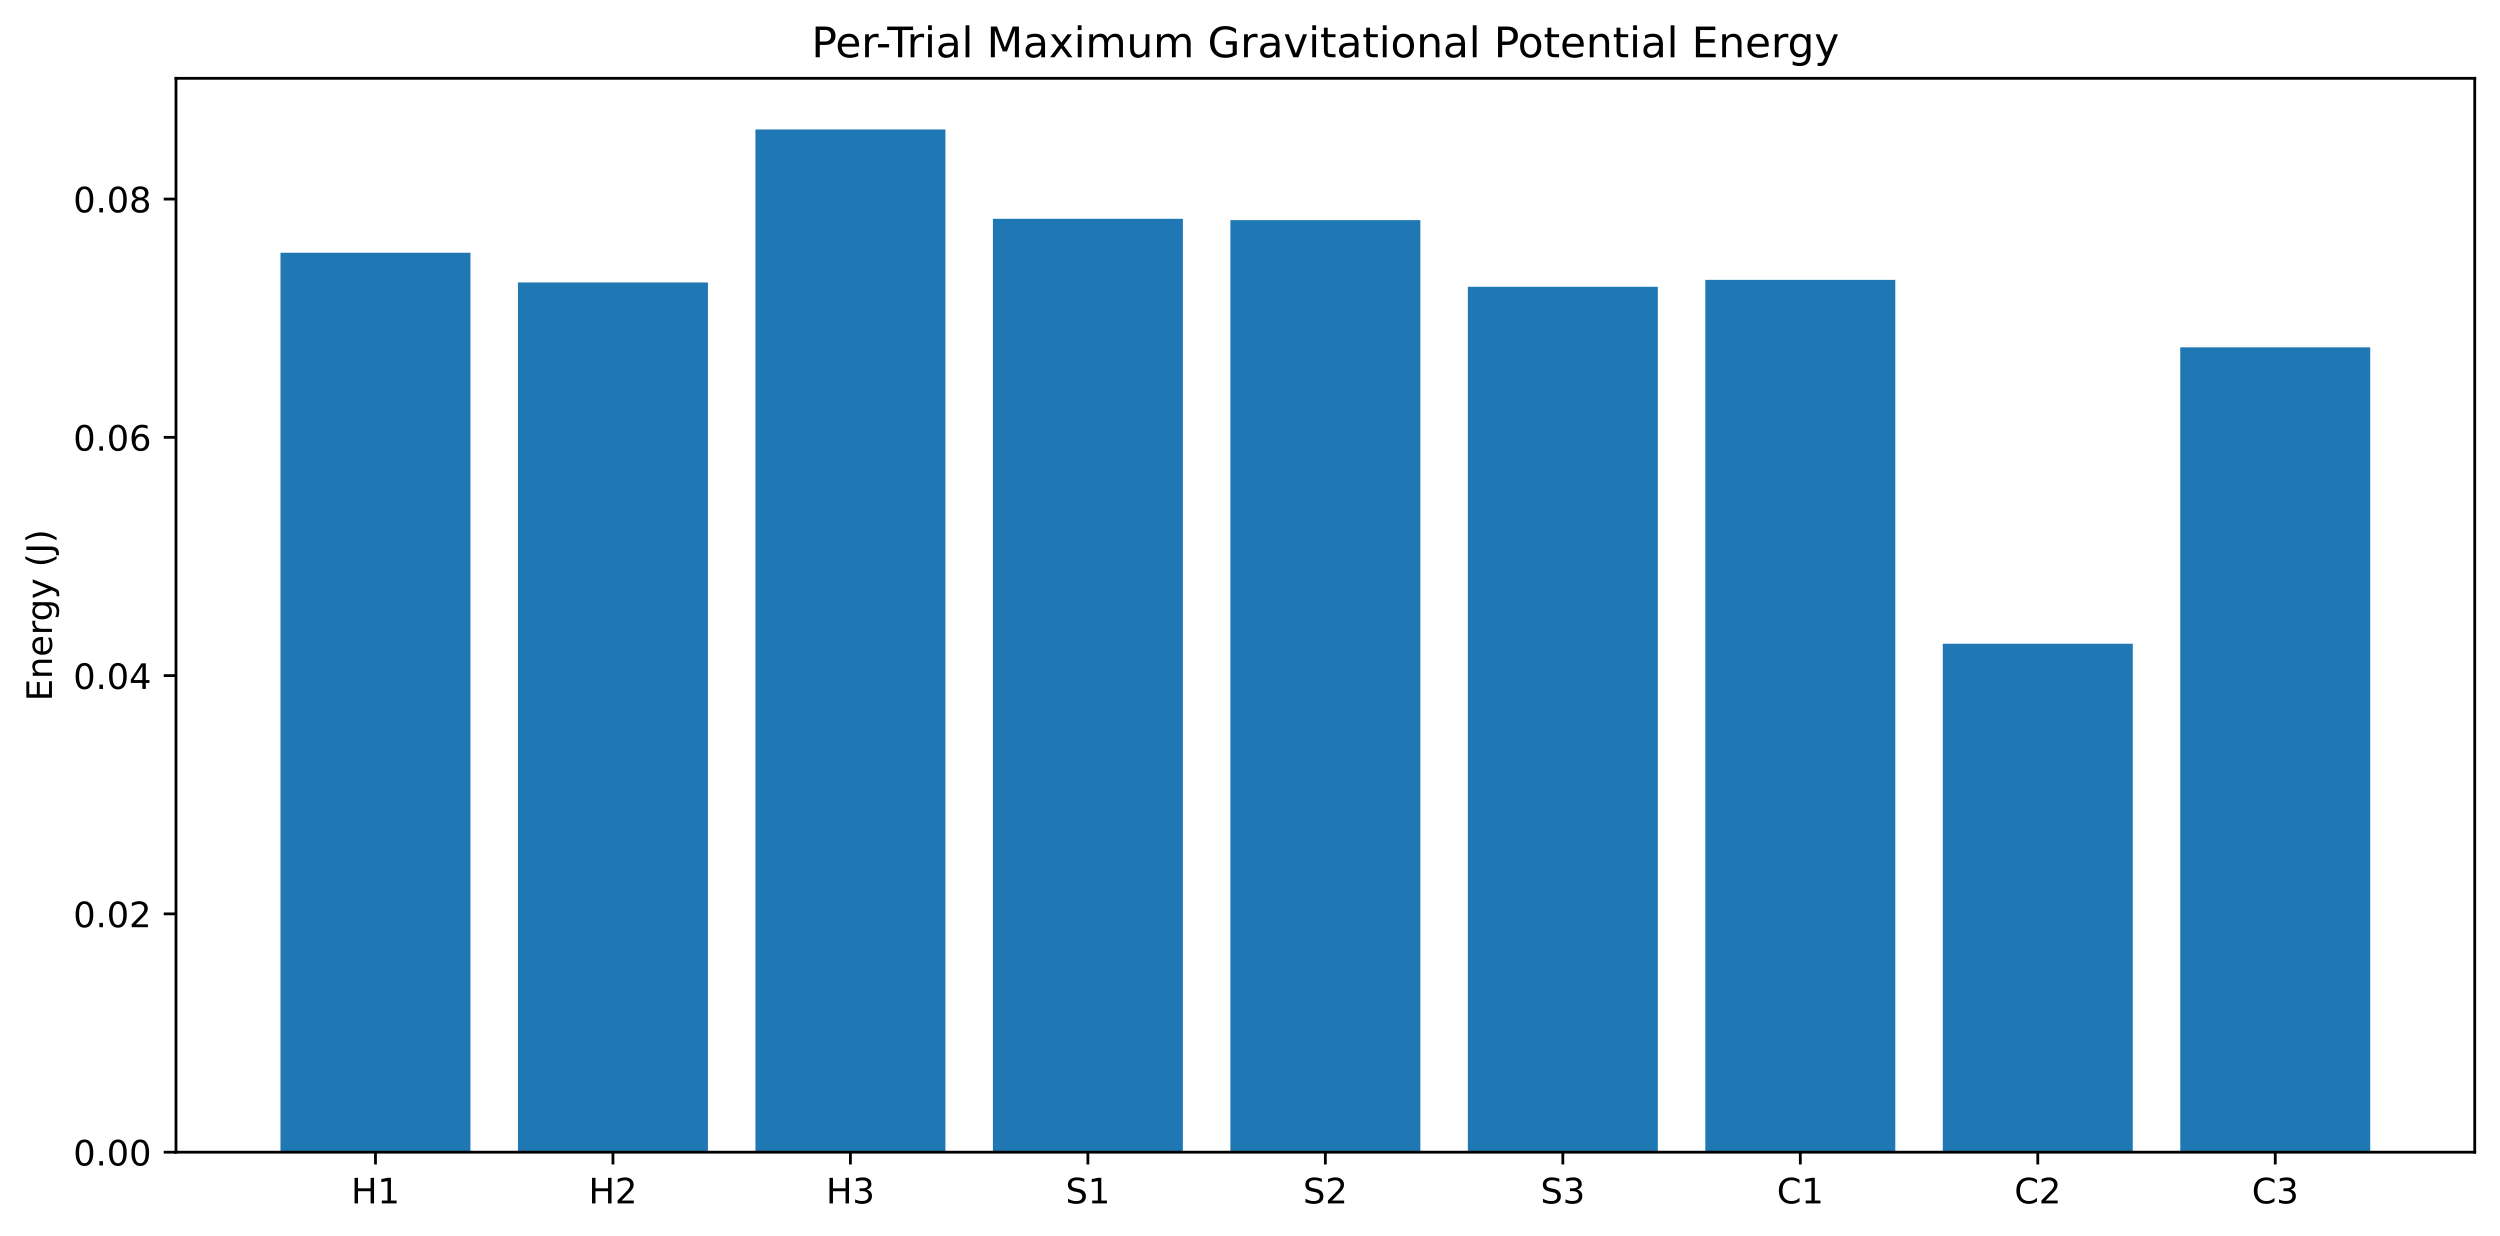
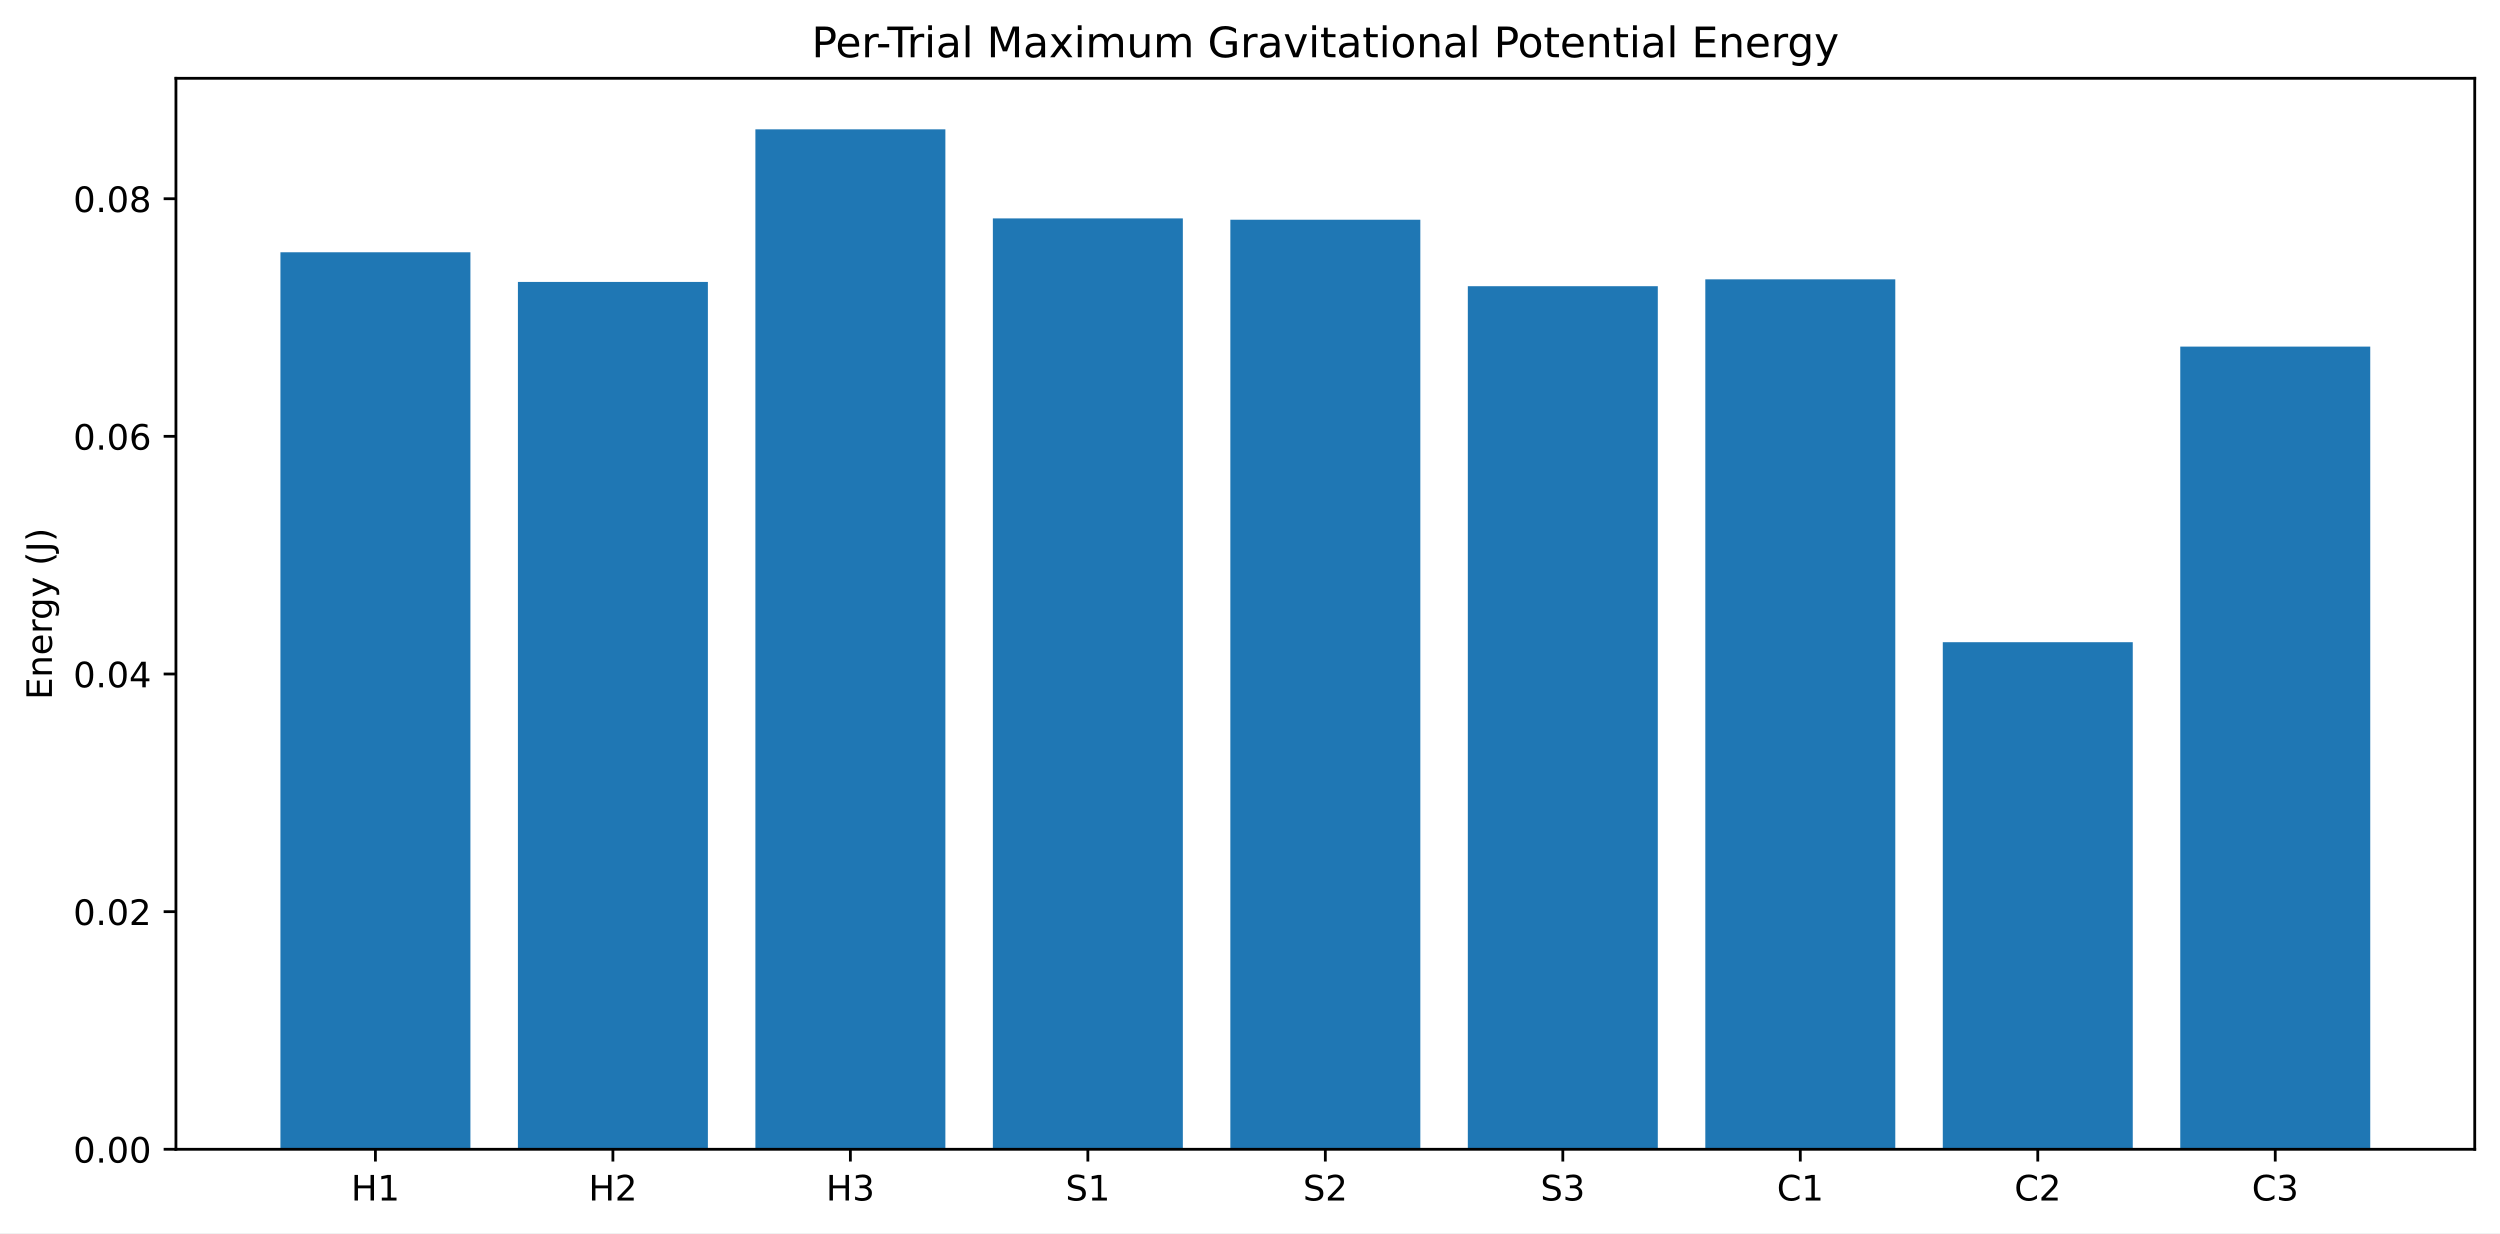
- <svg xmlns="http://www.w3.org/2000/svg" xmlns:xlink="http://www.w3.org/1999/xlink" width="712.299pt" height="352.156pt" viewBox="0 0 712.299 352.156" version="1.1">
+ <svg xmlns="http://www.w3.org/2000/svg" xmlns:xlink="http://www.w3.org/1999/xlink" width="712.524pt" height="351.436pt" viewBox="0 0 712.524 351.436" version="1.1">
  <defs>
    <style type="text/css">*{stroke-linejoin: round; stroke-linecap: butt}</style>
  </defs>
  <g id="figure_1">
    <g id="patch_1">
-       <path d="M 0 352.156  L 712.299 352.156  L 712.299 0  L 0 0  z " style="fill: #ffffff" />
+       <path d="M 0 351.436  L 712.524 351.436  L 712.524 0  L 0 0  z " style="fill: #ffffff" />
    </g>
    <g id="axes_1">
      <g id="patch_2">
-         <path d="M 50.144 328.278  L 705.099 328.278  L 705.099 22.318  L 50.144 22.318  z " style="fill: #ffffff" />
+         <path d="M 50.144 327.558  L 705.324 327.558  L 705.324 22.318  L 50.144 22.318  z " style="fill: #ffffff" />
      </g>
      <g id="patch_3">
-         <path d="M 79.914 328.278  L 134.043 328.278  L 134.043 72.01  L 79.914 72.01  z " clip-path="url(#pd526f3d42e)" style="fill: #1f77b4" />
+         <path d="M 79.925 327.558  L 134.072 327.558  L 134.072 71.893  L 79.925 71.893  z " clip-path="url(#p0b5e4fb98b)" style="fill: #1f77b4" />
      </g>
      <g id="patch_4">
-         <path d="M 147.575 328.278  L 201.704 328.278  L 201.704 80.481  L 147.575 80.481  z " clip-path="url(#pd526f3d42e)" style="fill: #1f77b4" />
+         <path d="M 147.609 327.558  L 201.756 327.558  L 201.756 80.345  L 147.609 80.345  z " clip-path="url(#p0b5e4fb98b)" style="fill: #1f77b4" />
      </g>
      <g id="patch_5">
-         <path d="M 215.236 328.278  L 269.364 328.278  L 269.364 36.888  L 215.236 36.888  z " clip-path="url(#pd526f3d42e)" style="fill: #1f77b4" />
+         <path d="M 215.292 327.558  L 269.44 327.558  L 269.44 36.853  L 215.292 36.853  z " clip-path="url(#p0b5e4fb98b)" style="fill: #1f77b4" />
      </g>
      <g id="patch_6">
-         <path d="M 282.896 328.278  L 337.025 328.278  L 337.025 62.349  L 282.896 62.349  z " clip-path="url(#pd526f3d42e)" style="fill: #1f77b4" />
+         <path d="M 282.976 327.558  L 337.123 327.558  L 337.123 62.255  L 282.976 62.255  z " clip-path="url(#p0b5e4fb98b)" style="fill: #1f77b4" />
      </g>
      <g id="patch_7">
-         <path d="M 350.557 328.278  L 404.686 328.278  L 404.686 62.729  L 350.557 62.729  z " clip-path="url(#pd526f3d42e)" style="fill: #1f77b4" />
+         <path d="M 350.66 327.558  L 404.807 327.558  L 404.807 62.634  L 350.66 62.634  z " clip-path="url(#p0b5e4fb98b)" style="fill: #1f77b4" />
      </g>
      <g id="patch_8">
-         <path d="M 418.218 328.278  L 472.346 328.278  L 472.346 81.71  L 418.218 81.71  z " clip-path="url(#pd526f3d42e)" style="fill: #1f77b4" />
+         <path d="M 418.344 327.558  L 472.491 327.558  L 472.491 81.571  L 418.344 81.571  z " clip-path="url(#p0b5e4fb98b)" style="fill: #1f77b4" />
      </g>
      <g id="patch_9">
-         <path d="M 485.878 328.278  L 540.007 328.278  L 540.007 79.739  L 485.878 79.739  z " clip-path="url(#pd526f3d42e)" style="fill: #1f77b4" />
+         <path d="M 486.028 327.558  L 540.175 327.558  L 540.175 79.604  L 486.028 79.604  z " clip-path="url(#p0b5e4fb98b)" style="fill: #1f77b4" />
      </g>
      <g id="patch_10">
-         <path d="M 553.539 328.278  L 607.667 328.278  L 607.667 183.404  L 553.539 183.404  z " clip-path="url(#pd526f3d42e)" style="fill: #1f77b4" />
+         <path d="M 553.712 327.558  L 607.859 327.558  L 607.859 183.025  L 553.712 183.025  z " clip-path="url(#p0b5e4fb98b)" style="fill: #1f77b4" />
      </g>
      <g id="patch_11">
-         <path d="M 621.2 328.278  L 675.328 328.278  L 675.328 98.97  L 621.2 98.97  z " clip-path="url(#pd526f3d42e)" style="fill: #1f77b4" />
+         <path d="M 621.396 327.558  L 675.543 327.558  L 675.543 98.79  L 621.396 98.79  z " clip-path="url(#p0b5e4fb98b)" style="fill: #1f77b4" />
      </g>
      <g id="matplotlib.axis_1">
        <g id="xtick_1">
          <g id="line2d_1">
            <defs>
-               <path id="m570545dcf3" d="M 0 0  L 0 3.5  " style="stroke: #000000; stroke-width: 0.8" />
+               <path id="ma02c7d9ac5" d="M 0 0  L 0 3.5  " style="stroke: #000000; stroke-width: 0.8" />
            </defs>
            <g>
-               <use xlink:href="#m570545dcf3" x="106.979" y="328.278" style="stroke: #000000; stroke-width: 0.8" />
+               <use xlink:href="#ma02c7d9ac5" x="106.998" y="327.558" style="stroke: #000000; stroke-width: 0.8" />
            </g>
          </g>
          <g id="text_1">
-             <g transform="translate(100.0373 342.8766) scale(0.1 -0.1)">
+             <g transform="translate(100.0568 342.1566) scale(0.1 -0.1)">
              <defs>
                <path id="DejaVuSans-48" d="M 628 4666  L 1259 4666  L 1259 2753  L 3553 2753  L 3553 4666  L 4184 4666  L 4184 0  L 3553 0  L 3553 2222  L 1259 2222  L 1259 0  L 628 0  L 628 4666  z " transform="scale(0.015625)" />
                <path id="DejaVuSans-31" d="M 794 531  L 1825 531  L 1825 4091  L 703 3866  L 703 4441  L 1819 4666  L 2450 4666  L 2450 531  L 3481 531  L 3481 0  L 794 0  L 794 531  z " transform="scale(0.015625)" />
              </defs>
              <use xlink:href="#DejaVuSans-48" />
              <use xlink:href="#DejaVuSans-31" transform="translate(75.19531 0)" />
            </g>
          </g>
        </g>
        <g id="xtick_2">
          <g id="line2d_2">
            <g>
-               <use xlink:href="#m570545dcf3" x="174.639" y="328.278" style="stroke: #000000; stroke-width: 0.8" />
+               <use xlink:href="#ma02c7d9ac5" x="174.682" y="327.558" style="stroke: #000000; stroke-width: 0.8" />
            </g>
          </g>
          <g id="text_2">
-             <g transform="translate(167.6979 342.8766) scale(0.1 -0.1)">
+             <g transform="translate(167.7407 342.1566) scale(0.1 -0.1)">
              <defs>
                <path id="DejaVuSans-32" d="M 1228 531  L 3431 531  L 3431 0  L 469 0  L 469 531  Q 828 903 1448 1529  Q 2069 2156 2228 2338  Q 2531 2678 2651 2914  Q 2772 3150 2772 3378  Q 2772 3750 2511 3984  Q 2250 4219 1831 4219  Q 1534 4219 1204 4116  Q 875 4013 500 3803  L 500 4441  Q 881 4594 1212 4672  Q 1544 4750 1819 4750  Q 2544 4750 2975 4387  Q 3406 4025 3406 3419  Q 3406 3131 3298 2873  Q 3191 2616 2906 2266  Q 2828 2175 2409 1742  Q 1991 1309 1228 531  z " transform="scale(0.015625)" />
              </defs>
              <use xlink:href="#DejaVuSans-48" />
              <use xlink:href="#DejaVuSans-32" transform="translate(75.19531 0)" />
            </g>
          </g>
        </g>
        <g id="xtick_3">
          <g id="line2d_3">
            <g>
-               <use xlink:href="#m570545dcf3" x="242.3" y="328.278" style="stroke: #000000; stroke-width: 0.8" />
+               <use xlink:href="#ma02c7d9ac5" x="242.366" y="327.558" style="stroke: #000000; stroke-width: 0.8" />
            </g>
          </g>
          <g id="text_3">
-             <g transform="translate(235.3586 342.8766) scale(0.1 -0.1)">
+             <g transform="translate(235.4246 342.1566) scale(0.1 -0.1)">
              <defs>
                <path id="DejaVuSans-33" d="M 2597 2516  Q 3050 2419 3304 2112  Q 3559 1806 3559 1356  Q 3559 666 3084 287  Q 2609 -91 1734 -91  Q 1441 -91 1130 -33  Q 819 25 488 141  L 488 750  Q 750 597 1062 519  Q 1375 441 1716 441  Q 2309 441 2620 675  Q 2931 909 2931 1356  Q 2931 1769 2642 2001  Q 2353 2234 1838 2234  L 1294 2234  L 1294 2753  L 1863 2753  Q 2328 2753 2575 2939  Q 2822 3125 2822 3475  Q 2822 3834 2567 4026  Q 2313 4219 1838 4219  Q 1578 4219 1281 4162  Q 984 4106 628 3988  L 628 4550  Q 988 4650 1302 4700  Q 1616 4750 1894 4750  Q 2613 4750 3031 4423  Q 3450 4097 3450 3541  Q 3450 3153 3228 2886  Q 3006 2619 2597 2516  z " transform="scale(0.015625)" />
              </defs>
              <use xlink:href="#DejaVuSans-48" />
              <use xlink:href="#DejaVuSans-33" transform="translate(75.19531 0)" />
            </g>
          </g>
        </g>
        <g id="xtick_4">
          <g id="line2d_4">
            <g>
-               <use xlink:href="#m570545dcf3" x="309.961" y="328.278" style="stroke: #000000; stroke-width: 0.8" />
+               <use xlink:href="#ma02c7d9ac5" x="310.05" y="327.558" style="stroke: #000000; stroke-width: 0.8" />
            </g>
          </g>
          <g id="text_4">
-             <g transform="translate(303.6051 342.8766) scale(0.1 -0.1)">
+             <g transform="translate(303.6944 342.1566) scale(0.1 -0.1)">
              <defs>
                <path id="DejaVuSans-53" d="M 3425 4513  L 3425 3897  Q 3066 4069 2747 4153  Q 2428 4238 2131 4238  Q 1616 4238 1336 4038  Q 1056 3838 1056 3469  Q 1056 3159 1242 3001  Q 1428 2844 1947 2747  L 2328 2669  Q 3034 2534 3370 2195  Q 3706 1856 3706 1288  Q 3706 609 3251 259  Q 2797 -91 1919 -91  Q 1588 -91 1214 -16  Q 841 59 441 206  L 441 856  Q 825 641 1194 531  Q 1563 422 1919 422  Q 2459 422 2753 634  Q 3047 847 3047 1241  Q 3047 1584 2836 1778  Q 2625 1972 2144 2069  L 1759 2144  Q 1053 2284 737 2584  Q 422 2884 422 3419  Q 422 4038 858 4394  Q 1294 4750 2059 4750  Q 2388 4750 2728 4690  Q 3069 4631 3425 4513  z " transform="scale(0.015625)" />
              </defs>
              <use xlink:href="#DejaVuSans-53" />
              <use xlink:href="#DejaVuSans-31" transform="translate(63.47656 0)" />
            </g>
          </g>
        </g>
        <g id="xtick_5">
          <g id="line2d_5">
            <g>
-               <use xlink:href="#m570545dcf3" x="377.621" y="328.278" style="stroke: #000000; stroke-width: 0.8" />
+               <use xlink:href="#ma02c7d9ac5" x="377.734" y="327.558" style="stroke: #000000; stroke-width: 0.8" />
            </g>
          </g>
          <g id="text_5">
-             <g transform="translate(371.2658 342.8766) scale(0.1 -0.1)">
+             <g transform="translate(371.3783 342.1566) scale(0.1 -0.1)">
              <use xlink:href="#DejaVuSans-53" />
              <use xlink:href="#DejaVuSans-32" transform="translate(63.47656 0)" />
            </g>
          </g>
        </g>
        <g id="xtick_6">
          <g id="line2d_6">
            <g>
-               <use xlink:href="#m570545dcf3" x="445.282" y="328.278" style="stroke: #000000; stroke-width: 0.8" />
+               <use xlink:href="#ma02c7d9ac5" x="445.418" y="327.558" style="stroke: #000000; stroke-width: 0.8" />
            </g>
          </g>
          <g id="text_6">
-             <g transform="translate(438.9264 342.8766) scale(0.1 -0.1)">
+             <g transform="translate(439.0622 342.1566) scale(0.1 -0.1)">
              <use xlink:href="#DejaVuSans-53" />
              <use xlink:href="#DejaVuSans-33" transform="translate(63.47656 0)" />
            </g>
          </g>
        </g>
        <g id="xtick_7">
          <g id="line2d_7">
            <g>
-               <use xlink:href="#m570545dcf3" x="512.943" y="328.278" style="stroke: #000000; stroke-width: 0.8" />
+               <use xlink:href="#ma02c7d9ac5" x="513.102" y="327.558" style="stroke: #000000; stroke-width: 0.8" />
            </g>
          </g>
          <g id="text_7">
-             <g transform="translate(506.2699 342.8766) scale(0.1 -0.1)">
+             <g transform="translate(506.4289 342.1566) scale(0.1 -0.1)">
              <defs>
                <path id="DejaVuSans-43" d="M 4122 4306  L 4122 3641  Q 3803 3938 3442 4084  Q 3081 4231 2675 4231  Q 1875 4231 1450 3742  Q 1025 3253 1025 2328  Q 1025 1406 1450 917  Q 1875 428 2675 428  Q 3081 428 3442 575  Q 3803 722 4122 1019  L 4122 359  Q 3791 134 3420 21  Q 3050 -91 2638 -91  Q 1578 -91 968 557  Q 359 1206 359 2328  Q 359 3453 968 4101  Q 1578 4750 2638 4750  Q 3056 4750 3426 4639  Q 3797 4528 4122 4306  z " transform="scale(0.015625)" />
              </defs>
              <use xlink:href="#DejaVuSans-43" />
              <use xlink:href="#DejaVuSans-31" transform="translate(69.82422 0)" />
            </g>
          </g>
        </g>
        <g id="xtick_8">
          <g id="line2d_8">
            <g>
-               <use xlink:href="#m570545dcf3" x="580.603" y="328.278" style="stroke: #000000; stroke-width: 0.8" />
+               <use xlink:href="#ma02c7d9ac5" x="580.785" y="327.558" style="stroke: #000000; stroke-width: 0.8" />
            </g>
          </g>
          <g id="text_8">
-             <g transform="translate(573.9305 342.8766) scale(0.1 -0.1)">
+             <g transform="translate(574.1127 342.1566) scale(0.1 -0.1)">
              <use xlink:href="#DejaVuSans-43" />
              <use xlink:href="#DejaVuSans-32" transform="translate(69.82422 0)" />
            </g>
          </g>
        </g>
        <g id="xtick_9">
          <g id="line2d_9">
            <g>
-               <use xlink:href="#m570545dcf3" x="648.264" y="328.278" style="stroke: #000000; stroke-width: 0.8" />
+               <use xlink:href="#ma02c7d9ac5" x="648.469" y="327.558" style="stroke: #000000; stroke-width: 0.8" />
            </g>
          </g>
          <g id="text_9">
-             <g transform="translate(641.5912 342.8766) scale(0.1 -0.1)">
+             <g transform="translate(641.7966 342.1566) scale(0.1 -0.1)">
              <use xlink:href="#DejaVuSans-43" />
              <use xlink:href="#DejaVuSans-33" transform="translate(69.82422 0)" />
            </g>
          </g>
        </g>
      </g>
      <g id="matplotlib.axis_2">
        <g id="ytick_1">
          <g id="line2d_10">
            <defs>
-               <path id="mc9b656c969" d="M 0 0  L -3.5 0  " style="stroke: #000000; stroke-width: 0.8" />
+               <path id="m296e1ebd0a" d="M 0 0  L -3.5 0  " style="stroke: #000000; stroke-width: 0.8" />
            </defs>
            <g>
-               <use xlink:href="#mc9b656c969" x="50.144" y="328.278" style="stroke: #000000; stroke-width: 0.8" />
+               <use xlink:href="#m296e1ebd0a" x="50.144" y="327.558" style="stroke: #000000; stroke-width: 0.8" />
            </g>
          </g>
          <g id="text_10">
-             <g transform="translate(20.87813 332.0773) scale(0.1 -0.1)">
+             <g transform="translate(20.87813 331.3573) scale(0.1 -0.1)">
              <defs>
                <path id="DejaVuSans-30" d="M 2034 4250  Q 1547 4250 1301 3770  Q 1056 3291 1056 2328  Q 1056 1369 1301 889  Q 1547 409 2034 409  Q 2525 409 2770 889  Q 3016 1369 3016 2328  Q 3016 3291 2770 3770  Q 2525 4250 2034 4250  z M 2034 4750  Q 2819 4750 3233 4129  Q 3647 3509 3647 2328  Q 3647 1150 3233 529  Q 2819 -91 2034 -91  Q 1250 -91 836 529  Q 422 1150 422 2328  Q 422 3509 836 4129  Q 1250 4750 2034 4750  z " transform="scale(0.015625)" />
                <path id="DejaVuSans-2e" d="M 684 794  L 1344 794  L 1344 0  L 684 0  L 684 794  z " transform="scale(0.015625)" />
              </defs>
              <use xlink:href="#DejaVuSans-30" />
              <use xlink:href="#DejaVuSans-2e" transform="translate(63.62305 0)" />
              <use xlink:href="#DejaVuSans-30" transform="translate(95.41016 0)" />
              <use xlink:href="#DejaVuSans-30" transform="translate(159.0332 0)" />
            </g>
          </g>
        </g>
        <g id="ytick_2">
          <g id="line2d_11">
            <g>
-               <use xlink:href="#mc9b656c969" x="50.144" y="260.387" style="stroke: #000000; stroke-width: 0.8" />
+               <use xlink:href="#m296e1ebd0a" x="50.144" y="259.827" style="stroke: #000000; stroke-width: 0.8" />
            </g>
          </g>
          <g id="text_11">
-             <g transform="translate(20.87813 264.1862) scale(0.1 -0.1)">
+             <g transform="translate(20.87813 263.6259) scale(0.1 -0.1)">
              <use xlink:href="#DejaVuSans-30" />
              <use xlink:href="#DejaVuSans-2e" transform="translate(63.62305 0)" />
              <use xlink:href="#DejaVuSans-30" transform="translate(95.41016 0)" />
              <use xlink:href="#DejaVuSans-32" transform="translate(159.0332 0)" />
            </g>
          </g>
        </g>
        <g id="ytick_3">
          <g id="line2d_12">
            <g>
-               <use xlink:href="#mc9b656c969" x="50.144" y="192.496" style="stroke: #000000; stroke-width: 0.8" />
+               <use xlink:href="#m296e1ebd0a" x="50.144" y="192.095" style="stroke: #000000; stroke-width: 0.8" />
            </g>
          </g>
          <g id="text_12">
-             <g transform="translate(20.87813 196.295) scale(0.1 -0.1)">
+             <g transform="translate(20.87813 195.8945) scale(0.1 -0.1)">
              <defs>
                <path id="DejaVuSans-34" d="M 2419 4116  L 825 1625  L 2419 1625  L 2419 4116  z M 2253 4666  L 3047 4666  L 3047 1625  L 3713 1625  L 3713 1100  L 3047 1100  L 3047 0  L 2419 0  L 2419 1100  L 313 1100  L 313 1709  L 2253 4666  z " transform="scale(0.015625)" />
              </defs>
              <use xlink:href="#DejaVuSans-30" />
              <use xlink:href="#DejaVuSans-2e" transform="translate(63.62305 0)" />
              <use xlink:href="#DejaVuSans-30" transform="translate(95.41016 0)" />
              <use xlink:href="#DejaVuSans-34" transform="translate(159.0332 0)" />
            </g>
          </g>
        </g>
        <g id="ytick_4">
          <g id="line2d_13">
            <g>
-               <use xlink:href="#mc9b656c969" x="50.144" y="124.605" style="stroke: #000000; stroke-width: 0.8" />
+               <use xlink:href="#m296e1ebd0a" x="50.144" y="124.364" style="stroke: #000000; stroke-width: 0.8" />
            </g>
          </g>
          <g id="text_13">
-             <g transform="translate(20.87813 128.4038) scale(0.1 -0.1)">
+             <g transform="translate(20.87813 128.1631) scale(0.1 -0.1)">
              <defs>
                <path id="DejaVuSans-36" d="M 2113 2584  Q 1688 2584 1439 2293  Q 1191 2003 1191 1497  Q 1191 994 1439 701  Q 1688 409 2113 409  Q 2538 409 2786 701  Q 3034 994 3034 1497  Q 3034 2003 2786 2293  Q 2538 2584 2113 2584  z M 3366 4563  L 3366 3988  Q 3128 4100 2886 4159  Q 2644 4219 2406 4219  Q 1781 4219 1451 3797  Q 1122 3375 1075 2522  Q 1259 2794 1537 2939  Q 1816 3084 2150 3084  Q 2853 3084 3261 2657  Q 3669 2231 3669 1497  Q 3669 778 3244 343  Q 2819 -91 2113 -91  Q 1303 -91 875 529  Q 447 1150 447 2328  Q 447 3434 972 4092  Q 1497 4750 2381 4750  Q 2619 4750 2861 4703  Q 3103 4656 3366 4563  z " transform="scale(0.015625)" />
              </defs>
              <use xlink:href="#DejaVuSans-30" />
              <use xlink:href="#DejaVuSans-2e" transform="translate(63.62305 0)" />
              <use xlink:href="#DejaVuSans-30" transform="translate(95.41016 0)" />
              <use xlink:href="#DejaVuSans-36" transform="translate(159.0332 0)" />
            </g>
          </g>
        </g>
        <g id="ytick_5">
          <g id="line2d_14">
            <g>
-               <use xlink:href="#mc9b656c969" x="50.144" y="56.713" style="stroke: #000000; stroke-width: 0.8" />
+               <use xlink:href="#m296e1ebd0a" x="50.144" y="56.632" style="stroke: #000000; stroke-width: 0.8" />
            </g>
          </g>
          <g id="text_14">
-             <g transform="translate(20.87813 60.5126) scale(0.1 -0.1)">
+             <g transform="translate(20.87813 60.43166) scale(0.1 -0.1)">
              <defs>
                <path id="DejaVuSans-38" d="M 2034 2216  Q 1584 2216 1326 1975  Q 1069 1734 1069 1313  Q 1069 891 1326 650  Q 1584 409 2034 409  Q 2484 409 2743 651  Q 3003 894 3003 1313  Q 3003 1734 2745 1975  Q 2488 2216 2034 2216  z M 1403 2484  Q 997 2584 770 2862  Q 544 3141 544 3541  Q 544 4100 942 4425  Q 1341 4750 2034 4750  Q 2731 4750 3128 4425  Q 3525 4100 3525 3541  Q 3525 3141 3298 2862  Q 3072 2584 2669 2484  Q 3125 2378 3379 2068  Q 3634 1759 3634 1313  Q 3634 634 3220 271  Q 2806 -91 2034 -91  Q 1263 -91 848 271  Q 434 634 434 1313  Q 434 1759 690 2068  Q 947 2378 1403 2484  z M 1172 3481  Q 1172 3119 1398 2916  Q 1625 2713 2034 2713  Q 2441 2713 2670 2916  Q 2900 3119 2900 3481  Q 2900 3844 2670 4047  Q 2441 4250 2034 4250  Q 1625 4250 1398 4047  Q 1172 3844 1172 3481  z " transform="scale(0.015625)" />
              </defs>
              <use xlink:href="#DejaVuSans-30" />
              <use xlink:href="#DejaVuSans-2e" transform="translate(63.62305 0)" />
              <use xlink:href="#DejaVuSans-30" transform="translate(95.41016 0)" />
              <use xlink:href="#DejaVuSans-38" transform="translate(159.0332 0)" />
            </g>
          </g>
        </g>
        <g id="text_15">
-           <g transform="translate(14.79844 199.77) rotate(-90) scale(0.1 -0.1)">
+           <g transform="translate(14.79844 199.41) rotate(-90) scale(0.1 -0.1)">
            <defs>
              <path id="DejaVuSans-45" d="M 628 4666  L 3578 4666  L 3578 4134  L 1259 4134  L 1259 2753  L 3481 2753  L 3481 2222  L 1259 2222  L 1259 531  L 3634 531  L 3634 0  L 628 0  L 628 4666  z " transform="scale(0.015625)" />
              <path id="DejaVuSans-6e" d="M 3513 2113  L 3513 0  L 2938 0  L 2938 2094  Q 2938 2591 2744 2837  Q 2550 3084 2163 3084  Q 1697 3084 1428 2787  Q 1159 2491 1159 1978  L 1159 0  L 581 0  L 581 3500  L 1159 3500  L 1159 2956  Q 1366 3272 1645 3428  Q 1925 3584 2291 3584  Q 2894 3584 3203 3211  Q 3513 2838 3513 2113  z " transform="scale(0.015625)" />
              <path id="DejaVuSans-65" d="M 3597 1894  L 3597 1613  L 953 1613  Q 991 1019 1311 708  Q 1631 397 2203 397  Q 2534 397 2845 478  Q 3156 559 3463 722  L 3463 178  Q 3153 47 2828 -22  Q 2503 -91 2169 -91  Q 1331 -91 842 396  Q 353 884 353 1716  Q 353 2575 817 3079  Q 1281 3584 2069 3584  Q 2775 3584 3186 3129  Q 3597 2675 3597 1894  z M 3022 2063  Q 3016 2534 2758 2815  Q 2500 3097 2075 3097  Q 1594 3097 1305 2825  Q 1016 2553 972 2059  L 3022 2063  z " transform="scale(0.015625)" />
              <path id="DejaVuSans-72" d="M 2631 2963  Q 2534 3019 2420 3045  Q 2306 3072 2169 3072  Q 1681 3072 1420 2755  Q 1159 2438 1159 1844  L 1159 0  L 581 0  L 581 3500  L 1159 3500  L 1159 2956  Q 1341 3275 1631 3429  Q 1922 3584 2338 3584  Q 2397 3584 2469 3576  Q 2541 3569 2628 3553  L 2631 2963  z " transform="scale(0.015625)" />
              <path id="DejaVuSans-67" d="M 2906 1791  Q 2906 2416 2648 2759  Q 2391 3103 1925 3103  Q 1463 3103 1205 2759  Q 947 2416 947 1791  Q 947 1169 1205 825  Q 1463 481 1925 481  Q 2391 481 2648 825  Q 2906 1169 2906 1791  z M 3481 434  Q 3481 -459 3084 -895  Q 2688 -1331 1869 -1331  Q 1566 -1331 1297 -1286  Q 1028 -1241 775 -1147  L 775 -588  Q 1028 -725 1275 -790  Q 1522 -856 1778 -856  Q 2344 -856 2625 -561  Q 2906 -266 2906 331  L 2906 616  Q 2728 306 2450 153  Q 2172 0 1784 0  Q 1141 0 747 490  Q 353 981 353 1791  Q 353 2603 747 3093  Q 1141 3584 1784 3584  Q 2172 3584 2450 3431  Q 2728 3278 2906 2969  L 2906 3500  L 3481 3500  L 3481 434  z " transform="scale(0.015625)" />
              <path id="DejaVuSans-79" d="M 2059 -325  Q 1816 -950 1584 -1140  Q 1353 -1331 966 -1331  L 506 -1331  L 506 -850  L 844 -850  Q 1081 -850 1212 -737  Q 1344 -625 1503 -206  L 1606 56  L 191 3500  L 800 3500  L 1894 763  L 2988 3500  L 3597 3500  L 2059 -325  z " transform="scale(0.015625)" />
              <path id="DejaVuSans-20" transform="scale(0.015625)" />
              <path id="DejaVuSans-28" d="M 1984 4856  Q 1566 4138 1362 3434  Q 1159 2731 1159 2009  Q 1159 1288 1364 580  Q 1569 -128 1984 -844  L 1484 -844  Q 1016 -109 783 600  Q 550 1309 550 2009  Q 550 2706 781 3412  Q 1013 4119 1484 4856  L 1984 4856  z " transform="scale(0.015625)" />
              <path id="DejaVuSans-4a" d="M 628 4666  L 1259 4666  L 1259 325  Q 1259 -519 939 -900  Q 619 -1281 -91 -1281  L -331 -1281  L -331 -750  L -134 -750  Q 284 -750 456 -515  Q 628 -281 628 325  L 628 4666  z " transform="scale(0.015625)" />
              <path id="DejaVuSans-29" d="M 513 4856  L 1013 4856  Q 1481 4119 1714 3412  Q 1947 2706 1947 2009  Q 1947 1309 1714 600  Q 1481 -109 1013 -844  L 513 -844  Q 928 -128 1133 580  Q 1338 1288 1338 2009  Q 1338 2731 1133 3434  Q 928 4138 513 4856  z " transform="scale(0.015625)" />
            </defs>
            <use xlink:href="#DejaVuSans-45" />
            <use xlink:href="#DejaVuSans-6e" transform="translate(63.18359 0)" />
            <use xlink:href="#DejaVuSans-65" transform="translate(126.5625 0)" />
            <use xlink:href="#DejaVuSans-72" transform="translate(188.0859 0)" />
            <use xlink:href="#DejaVuSans-67" transform="translate(227.4492 0)" />
            <use xlink:href="#DejaVuSans-79" transform="translate(290.9258 0)" />
            <use xlink:href="#DejaVuSans-20" transform="translate(350.1055 0)" />
            <use xlink:href="#DejaVuSans-28" transform="translate(381.8926 0)" />
            <use xlink:href="#DejaVuSans-4a" transform="translate(420.9062 0)" />
            <use xlink:href="#DejaVuSans-29" transform="translate(450.3984 0)" />
          </g>
        </g>
      </g>
      <g id="patch_12">
-         <path d="M 50.144 328.278  L 50.144 22.318  " style="fill: none; stroke: #000000; stroke-width: 0.8; stroke-linejoin: miter; stroke-linecap: square" />
+         <path d="M 50.144 327.558  L 50.144 22.318  " style="fill: none; stroke: #000000; stroke-width: 0.8; stroke-linejoin: miter; stroke-linecap: square" />
      </g>
      <g id="patch_13">
-         <path d="M 705.099 328.278  L 705.099 22.318  " style="fill: none; stroke: #000000; stroke-width: 0.8; stroke-linejoin: miter; stroke-linecap: square" />
+         <path d="M 705.324 327.558  L 705.324 22.318  " style="fill: none; stroke: #000000; stroke-width: 0.8; stroke-linejoin: miter; stroke-linecap: square" />
      </g>
      <g id="patch_14">
-         <path d="M 50.144 328.278  L 705.099 328.278  " style="fill: none; stroke: #000000; stroke-width: 0.8; stroke-linejoin: miter; stroke-linecap: square" />
+         <path d="M 50.144 327.558  L 705.324 327.558  " style="fill: none; stroke: #000000; stroke-width: 0.8; stroke-linejoin: miter; stroke-linecap: square" />
      </g>
      <g id="patch_15">
-         <path d="M 50.144 22.318  L 705.099 22.318  " style="fill: none; stroke: #000000; stroke-width: 0.8; stroke-linejoin: miter; stroke-linecap: square" />
+         <path d="M 50.144 22.318  L 705.324 22.318  " style="fill: none; stroke: #000000; stroke-width: 0.8; stroke-linejoin: miter; stroke-linecap: square" />
      </g>
      <g id="text_16">
-         <g transform="translate(231.2156 16.31812) scale(0.12 -0.12)">
+         <g transform="translate(231.3281 16.31812) scale(0.12 -0.12)">
          <defs>
            <path id="DejaVuSans-50" d="M 1259 4147  L 1259 2394  L 2053 2394  Q 2494 2394 2734 2622  Q 2975 2850 2975 3272  Q 2975 3691 2734 3919  Q 2494 4147 2053 4147  L 1259 4147  z M 628 4666  L 2053 4666  Q 2838 4666 3239 4311  Q 3641 3956 3641 3272  Q 3641 2581 3239 2228  Q 2838 1875 2053 1875  L 1259 1875  L 1259 0  L 628 0  L 628 4666  z " transform="scale(0.015625)" />
            <path id="DejaVuSans-2d" d="M 313 2009  L 1997 2009  L 1997 1497  L 313 1497  L 313 2009  z " transform="scale(0.015625)" />
            <path id="DejaVuSans-54" d="M -19 4666  L 3928 4666  L 3928 4134  L 2272 4134  L 2272 0  L 1638 0  L 1638 4134  L -19 4134  L -19 4666  z " transform="scale(0.015625)" />
            <path id="DejaVuSans-69" d="M 603 3500  L 1178 3500  L 1178 0  L 603 0  L 603 3500  z M 603 4863  L 1178 4863  L 1178 4134  L 603 4134  L 603 4863  z " transform="scale(0.015625)" />
            <path id="DejaVuSans-61" d="M 2194 1759  Q 1497 1759 1228 1600  Q 959 1441 959 1056  Q 959 750 1161 570  Q 1363 391 1709 391  Q 2188 391 2477 730  Q 2766 1069 2766 1631  L 2766 1759  L 2194 1759  z M 3341 1997  L 3341 0  L 2766 0  L 2766 531  Q 2569 213 2275 61  Q 1981 -91 1556 -91  Q 1019 -91 701 211  Q 384 513 384 1019  Q 384 1609 779 1909  Q 1175 2209 1959 2209  L 2766 2209  L 2766 2266  Q 2766 2663 2505 2880  Q 2244 3097 1772 3097  Q 1472 3097 1187 3025  Q 903 2953 641 2809  L 641 3341  Q 956 3463 1253 3523  Q 1550 3584 1831 3584  Q 2591 3584 2966 3190  Q 3341 2797 3341 1997  z " transform="scale(0.015625)" />
            <path id="DejaVuSans-6c" d="M 603 4863  L 1178 4863  L 1178 0  L 603 0  L 603 4863  z " transform="scale(0.015625)" />
            <path id="DejaVuSans-4d" d="M 628 4666  L 1569 4666  L 2759 1491  L 3956 4666  L 4897 4666  L 4897 0  L 4281 0  L 4281 4097  L 3078 897  L 2444 897  L 1241 4097  L 1241 0  L 628 0  L 628 4666  z " transform="scale(0.015625)" />
            <path id="DejaVuSans-78" d="M 3513 3500  L 2247 1797  L 3578 0  L 2900 0  L 1881 1375  L 863 0  L 184 0  L 1544 1831  L 300 3500  L 978 3500  L 1906 2253  L 2834 3500  L 3513 3500  z " transform="scale(0.015625)" />
            <path id="DejaVuSans-6d" d="M 3328 2828  Q 3544 3216 3844 3400  Q 4144 3584 4550 3584  Q 5097 3584 5394 3201  Q 5691 2819 5691 2113  L 5691 0  L 5113 0  L 5113 2094  Q 5113 2597 4934 2840  Q 4756 3084 4391 3084  Q 3944 3084 3684 2787  Q 3425 2491 3425 1978  L 3425 0  L 2847 0  L 2847 2094  Q 2847 2600 2669 2842  Q 2491 3084 2119 3084  Q 1678 3084 1418 2786  Q 1159 2488 1159 1978  L 1159 0  L 581 0  L 581 3500  L 1159 3500  L 1159 2956  Q 1356 3278 1631 3431  Q 1906 3584 2284 3584  Q 2666 3584 2933 3390  Q 3200 3197 3328 2828  z " transform="scale(0.015625)" />
            <path id="DejaVuSans-75" d="M 544 1381  L 544 3500  L 1119 3500  L 1119 1403  Q 1119 906 1312 657  Q 1506 409 1894 409  Q 2359 409 2629 706  Q 2900 1003 2900 1516  L 2900 3500  L 3475 3500  L 3475 0  L 2900 0  L 2900 538  Q 2691 219 2414 64  Q 2138 -91 1772 -91  Q 1169 -91 856 284  Q 544 659 544 1381  z M 1991 3584  L 1991 3584  z " transform="scale(0.015625)" />
            <path id="DejaVuSans-47" d="M 3809 666  L 3809 1919  L 2778 1919  L 2778 2438  L 4434 2438  L 4434 434  Q 4069 175 3628 42  Q 3188 -91 2688 -91  Q 1594 -91 976 548  Q 359 1188 359 2328  Q 359 3472 976 4111  Q 1594 4750 2688 4750  Q 3144 4750 3555 4637  Q 3966 4525 4313 4306  L 4313 3634  Q 3963 3931 3569 4081  Q 3175 4231 2741 4231  Q 1884 4231 1454 3753  Q 1025 3275 1025 2328  Q 1025 1384 1454 906  Q 1884 428 2741 428  Q 3075 428 3337 486  Q 3600 544 3809 666  z " transform="scale(0.015625)" />
            <path id="DejaVuSans-76" d="M 191 3500  L 800 3500  L 1894 563  L 2988 3500  L 3597 3500  L 2284 0  L 1503 0  L 191 3500  z " transform="scale(0.015625)" />
            <path id="DejaVuSans-74" d="M 1172 4494  L 1172 3500  L 2356 3500  L 2356 3053  L 1172 3053  L 1172 1153  Q 1172 725 1289 603  Q 1406 481 1766 481  L 2356 481  L 2356 0  L 1766 0  Q 1100 0 847 248  Q 594 497 594 1153  L 594 3053  L 172 3053  L 172 3500  L 594 3500  L 594 4494  L 1172 4494  z " transform="scale(0.015625)" />
            <path id="DejaVuSans-6f" d="M 1959 3097  Q 1497 3097 1228 2736  Q 959 2375 959 1747  Q 959 1119 1226 758  Q 1494 397 1959 397  Q 2419 397 2687 759  Q 2956 1122 2956 1747  Q 2956 2369 2687 2733  Q 2419 3097 1959 3097  z M 1959 3584  Q 2709 3584 3137 3096  Q 3566 2609 3566 1747  Q 3566 888 3137 398  Q 2709 -91 1959 -91  Q 1206 -91 779 398  Q 353 888 353 1747  Q 353 2609 779 3096  Q 1206 3584 1959 3584  z " transform="scale(0.015625)" />
          </defs>
          <use xlink:href="#DejaVuSans-50" />
          <use xlink:href="#DejaVuSans-65" transform="translate(56.67773 0)" />
          <use xlink:href="#DejaVuSans-72" transform="translate(118.2012 0)" />
          <use xlink:href="#DejaVuSans-2d" transform="translate(152.9395 0)" />
          <use xlink:href="#DejaVuSans-54" transform="translate(179.8984 0)" />
          <use xlink:href="#DejaVuSans-72" transform="translate(226.2324 0)" />
          <use xlink:href="#DejaVuSans-69" transform="translate(267.3457 0)" />
          <use xlink:href="#DejaVuSans-61" transform="translate(295.1289 0)" />
          <use xlink:href="#DejaVuSans-6c" transform="translate(356.4082 0)" />
          <use xlink:href="#DejaVuSans-20" transform="translate(384.1914 0)" />
          <use xlink:href="#DejaVuSans-4d" transform="translate(415.9785 0)" />
          <use xlink:href="#DejaVuSans-61" transform="translate(502.2578 0)" />
          <use xlink:href="#DejaVuSans-78" transform="translate(563.5371 0)" />
          <use xlink:href="#DejaVuSans-69" transform="translate(622.7168 0)" />
          <use xlink:href="#DejaVuSans-6d" transform="translate(650.5 0)" />
          <use xlink:href="#DejaVuSans-75" transform="translate(747.9121 0)" />
          <use xlink:href="#DejaVuSans-6d" transform="translate(811.291 0)" />
          <use xlink:href="#DejaVuSans-20" transform="translate(908.7031 0)" />
          <use xlink:href="#DejaVuSans-47" transform="translate(940.4902 0)" />
          <use xlink:href="#DejaVuSans-72" transform="translate(1017.98 0)" />
          <use xlink:href="#DejaVuSans-61" transform="translate(1059.094 0)" />
          <use xlink:href="#DejaVuSans-76" transform="translate(1120.373 0)" />
          <use xlink:href="#DejaVuSans-69" transform="translate(1179.553 0)" />
          <use xlink:href="#DejaVuSans-74" transform="translate(1207.336 0)" />
          <use xlink:href="#DejaVuSans-61" transform="translate(1246.545 0)" />
          <use xlink:href="#DejaVuSans-74" transform="translate(1307.824 0)" />
          <use xlink:href="#DejaVuSans-69" transform="translate(1347.033 0)" />
          <use xlink:href="#DejaVuSans-6f" transform="translate(1374.816 0)" />
          <use xlink:href="#DejaVuSans-6e" transform="translate(1435.998 0)" />
          <use xlink:href="#DejaVuSans-61" transform="translate(1499.377 0)" />
          <use xlink:href="#DejaVuSans-6c" transform="translate(1560.656 0)" />
          <use xlink:href="#DejaVuSans-20" transform="translate(1588.439 0)" />
          <use xlink:href="#DejaVuSans-50" transform="translate(1620.227 0)" />
          <use xlink:href="#DejaVuSans-6f" transform="translate(1676.904 0)" />
          <use xlink:href="#DejaVuSans-74" transform="translate(1738.086 0)" />
          <use xlink:href="#DejaVuSans-65" transform="translate(1777.295 0)" />
          <use xlink:href="#DejaVuSans-6e" transform="translate(1838.818 0)" />
          <use xlink:href="#DejaVuSans-74" transform="translate(1902.197 0)" />
          <use xlink:href="#DejaVuSans-69" transform="translate(1941.406 0)" />
          <use xlink:href="#DejaVuSans-61" transform="translate(1969.189 0)" />
          <use xlink:href="#DejaVuSans-6c" transform="translate(2030.469 0)" />
          <use xlink:href="#DejaVuSans-20" transform="translate(2058.252 0)" />
          <use xlink:href="#DejaVuSans-45" transform="translate(2090.039 0)" />
          <use xlink:href="#DejaVuSans-6e" transform="translate(2153.223 0)" />
          <use xlink:href="#DejaVuSans-65" transform="translate(2216.602 0)" />
          <use xlink:href="#DejaVuSans-72" transform="translate(2278.125 0)" />
          <use xlink:href="#DejaVuSans-67" transform="translate(2317.488 0)" />
          <use xlink:href="#DejaVuSans-79" transform="translate(2380.965 0)" />
        </g>
      </g>
    </g>
  </g>
  <defs>
-     <clipPath id="pd526f3d42e">
-       <rect x="50.144" y="22.318" width="654.955" height="305.96" />
+     <clipPath id="p0b5e4fb98b">
+       <rect x="50.144" y="22.318" width="655.18" height="305.24" />
    </clipPath>
  </defs>
</svg>
